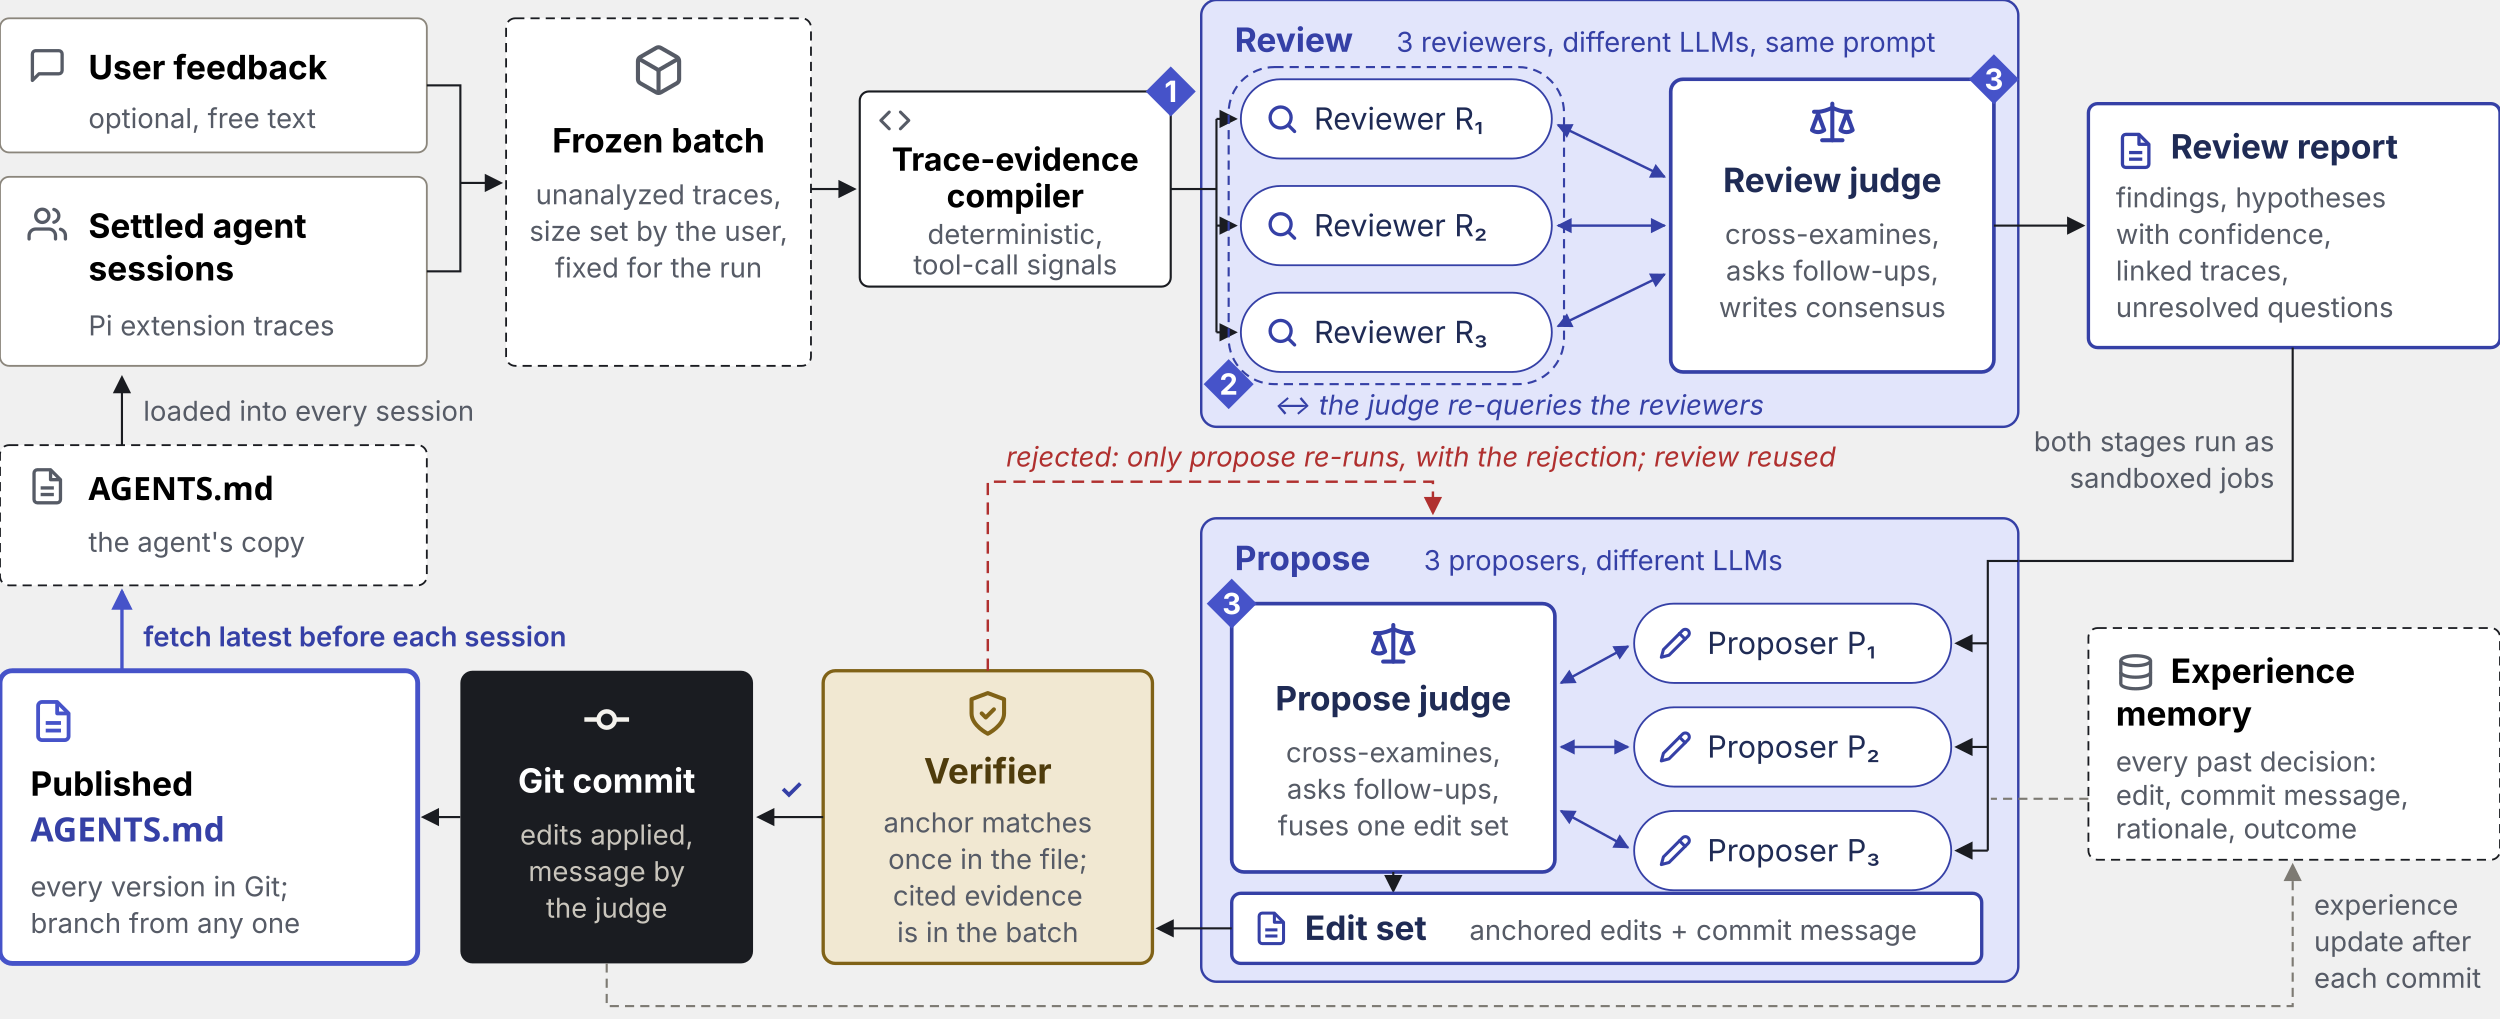
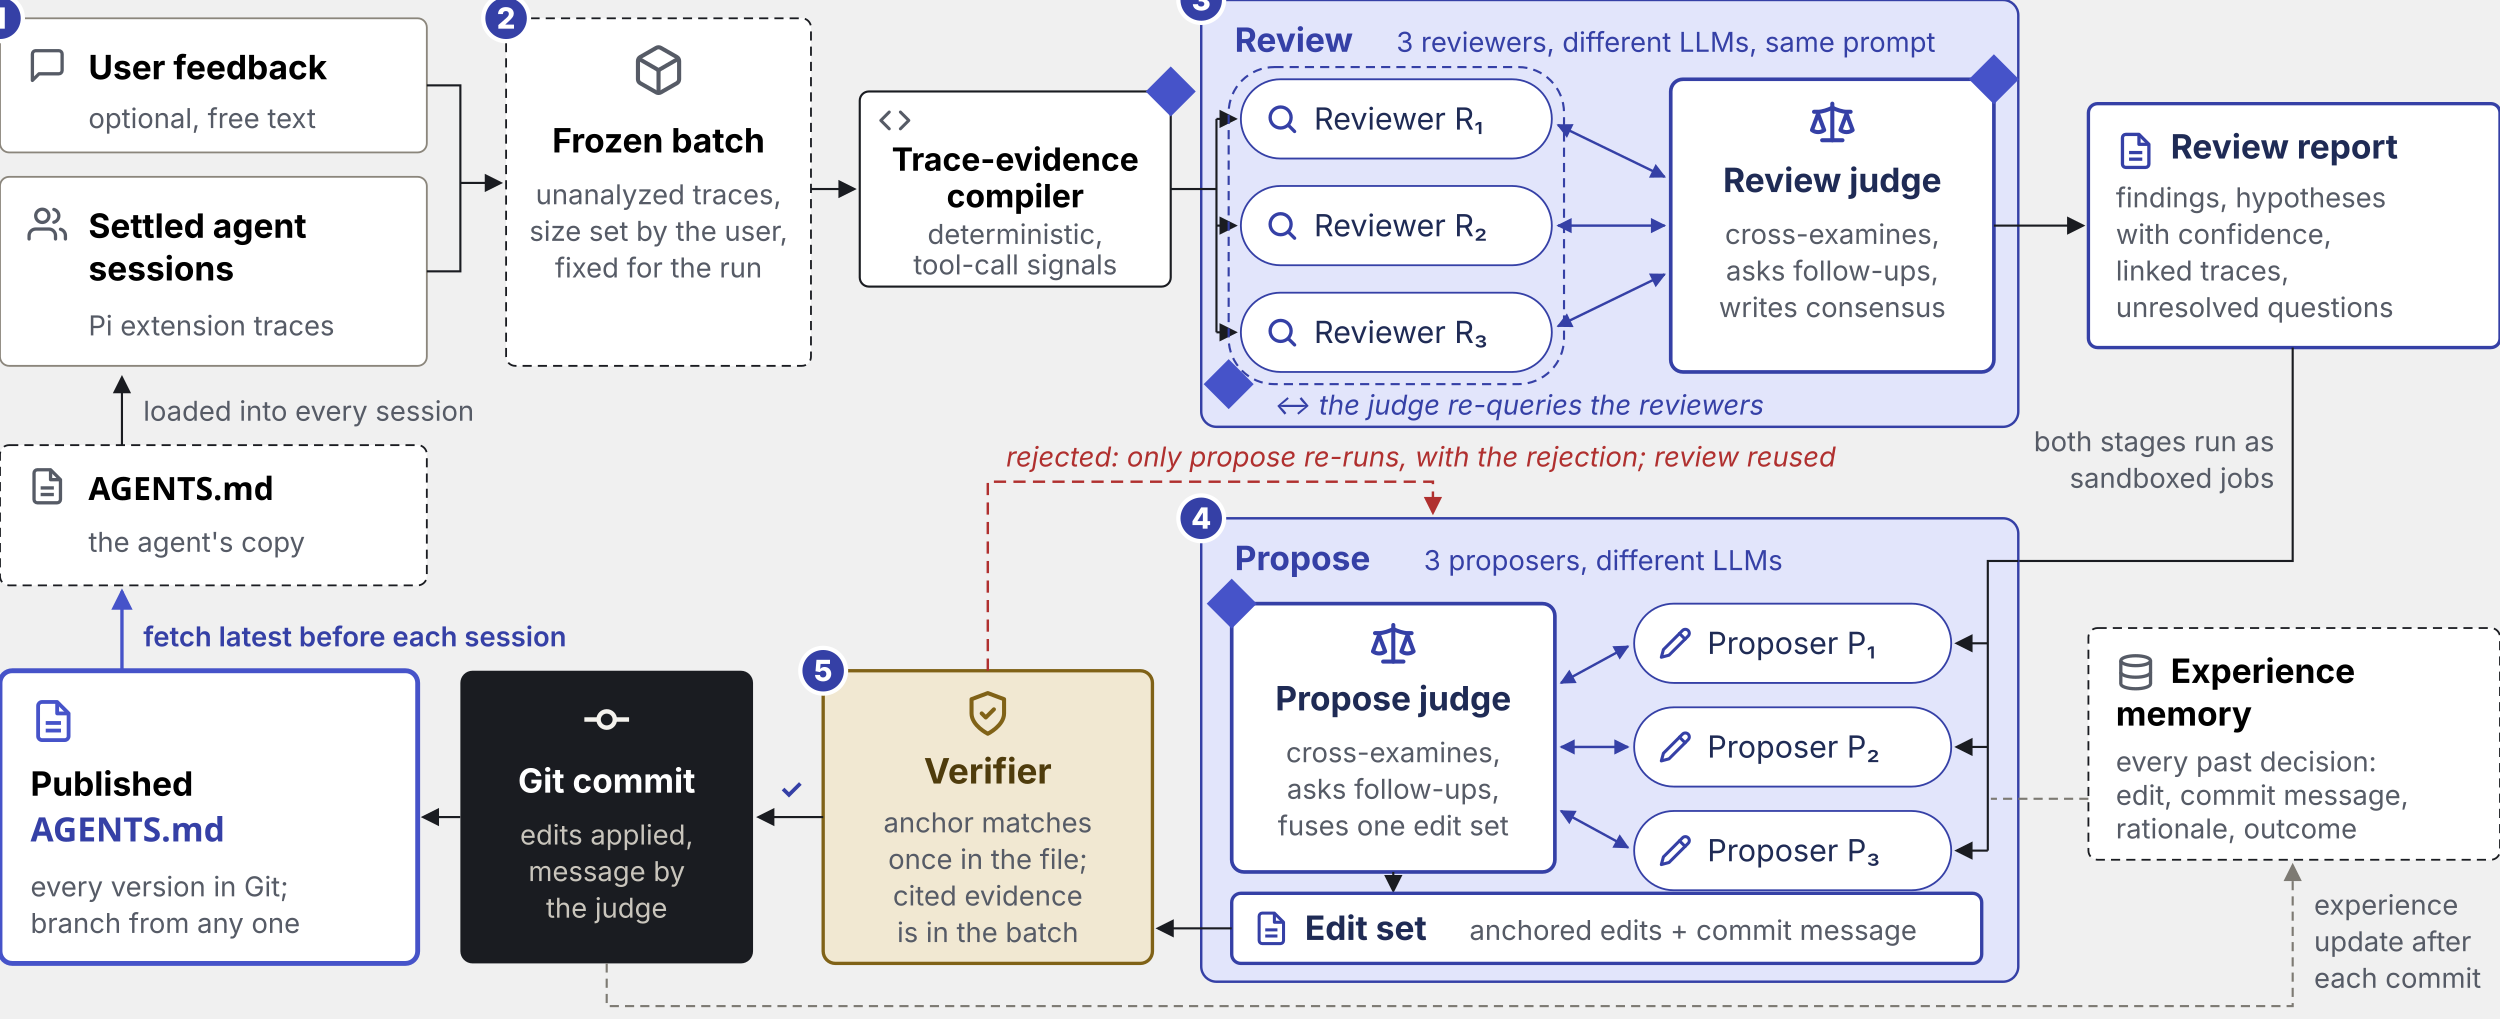
<svg viewBox="0 0 820 334" font-family="Inter" aria-label="Hone architecture">
  <defs>
    <marker id="a-ink" markerWidth="6" markerHeight="6" refX="5" refY="3" orient="auto" markerUnits="userSpaceOnUse" viewBox="0 0 6 6">
      <path d="M0,0 L6,3 L0,6 z" fill="#1a1c21" />
    </marker>
    <marker id="a-rev" markerWidth="5" markerHeight="5" refX="4.5" refY="2.5" orient="auto-start-reverse" markerUnits="userSpaceOnUse" viewBox="0 0 5 5">
      <path d="M0,0 L5,2.5 L0,5 z" fill="#3540a6" />
    </marker>
    <marker id="a-pro" markerWidth="5" markerHeight="5" refX="4.5" refY="2.5" orient="auto-start-reverse" markerUnits="userSpaceOnUse" viewBox="0 0 5 5">
      <path d="M0,0 L5,2.5 L0,5 z" fill="#3540a6" />
    </marker>
    <marker id="a-gray" markerWidth="6" markerHeight="6" refX="5" refY="3" orient="auto" markerUnits="userSpaceOnUse" viewBox="0 0 6 6">
      <path d="M0,0 L6,3 L0,6 z" fill="#7d7a73" />
    </marker>
    <marker id="a-rej" markerWidth="6" markerHeight="6" refX="5" refY="3" orient="auto" markerUnits="userSpaceOnUse" viewBox="0 0 6 6">
      <path d="M0,0 L6,3 L0,6 z" fill="#b0302f" />
    </marker>
    <marker id="a-acc" markerWidth="7" markerHeight="7" refX="6" refY="3.5" orient="auto" markerUnits="userSpaceOnUse" viewBox="0 0 7 7">
      <path d="M0,0 L7,3.5 L0,7 z" fill="#4653c9" />
    </marker>
    <symbol id="i-msg" viewBox="0 0 24 24">
      <path d="M21 15a2 2 0 0 1-2 2H7l-4 4V5a2 2 0 0 1 2-2h14a2 2 0 0 1 2 2z" fill="none" stroke="currentColor" stroke-width="2" stroke-linejoin="round" />
    </symbol>
    <symbol id="i-users" viewBox="0 0 24 24">
      <g fill="none" stroke="currentColor" stroke-width="2" stroke-linecap="round">
        <path d="M17 21v-2a4 4 0 0 0-4-4H5a4 4 0 0 0-4 4v2" />
        <circle cx="9" cy="7" r="4" />
        <path d="M23 21v-2a4 4 0 0 0-3-3.87" />
        <path d="M16 3.13a4 4 0 0 1 0 7.75" />
      </g>
    </symbol>
    <symbol id="i-pkg" viewBox="0 0 24 24">
      <g fill="none" stroke="currentColor" stroke-width="1.8" stroke-linejoin="round">
        <path d="M21 16V8a2 2 0 0 0-1-1.73l-7-4a2 2 0 0 0-2 0l-7 4A2 2 0 0 0 3 8v8a2 2 0 0 0 1 1.73l7 4a2 2 0 0 0 2 0l7-4A2 2 0 0 0 21 16z" />
        <polyline points="3.27 6.96 12 12.01 20.73 6.96" />
        <line x1="12" y1="22.08" x2="12" y2="12" />
      </g>
    </symbol>
    <symbol id="i-file" viewBox="0 0 24 24">
      <g fill="none" stroke="currentColor" stroke-width="2" stroke-linejoin="round">
        <path d="M14 2H6a2 2 0 0 0-2 2v16a2 2 0 0 0 2 2h12a2 2 0 0 0 2-2V8z" />
        <polyline points="14 2 14 8 20 8" />
        <line x1="16" y1="13" x2="8" y2="13" />
        <line x1="16" y1="17" x2="8" y2="17" />
      </g>
    </symbol>
    <symbol id="i-db" viewBox="0 0 24 24">
      <g fill="none" stroke="currentColor" stroke-width="2">
        <ellipse cx="12" cy="5" rx="9" ry="3" />
        <path d="M3 5v14c0 1.66 4.03 3 9 3s9-1.34 9-3V5" />
        <path d="M3 12c0 1.66 4.03 3 9 3s9-1.34 9-3" />
      </g>
    </symbol>
    <symbol id="i-search" viewBox="0 0 24 24">
      <g fill="none" stroke="currentColor" stroke-width="2.4" stroke-linecap="round">
        <circle cx="11" cy="11" r="7.5" />
        <line x1="21" y1="21" x2="16.65" y2="16.65" />
      </g>
    </symbol>
    <symbol id="i-scale" viewBox="0 0 24 24">
      <g fill="none" stroke="currentColor" stroke-width="2" stroke-linecap="round" stroke-linejoin="round">
        <path d="m16 16 3-8 3 8c-.87.65-1.920 1-3 1s-2.13-.35-3-1Z" />
        <path d="m2 16 3-8 3 8c-.87.65-1.92 1-3 1s-2.13-.35-3-1Z" />
        <path d="M7 21h10" />
        <path d="M12 3v18" />
        <path d="M3 7h2c2 0 5-1 7-2 2 1 5 2 7 2h2" />
      </g>
    </symbol>
    <symbol id="i-pen" viewBox="0 0 24 24">
      <g fill="none" stroke="currentColor" stroke-width="2.2" stroke-linecap="round" stroke-linejoin="round">
        <path d="M17 3a2.85 2.83 0 1 1 4 4L7.5 20.5 2 22l1.5-5.5Z" />
        <path d="m15 5 4 4" />
      </g>
    </symbol>
    <symbol id="i-shield" viewBox="0 0 24 24">
      <g fill="none" stroke="currentColor" stroke-width="2" stroke-linecap="round" stroke-linejoin="round">
        <path d="M12 22s8-4 8-10V5l-8-3-8 3v7c0 6 8 10 8 10z" />
        <path d="m9 12 2 2 4-4" />
      </g>
    </symbol>
    <symbol id="i-git" viewBox="0 0 24 24">
      <g fill="none" stroke="currentColor" stroke-width="2.2">
        <circle cx="12" cy="12" r="4" />
        <line x1="1" y1="12" x2="8" y2="12" />
        <line x1="16" y1="12" x2="23" y2="12" />
      </g>
    </symbol>
    <symbol id="i-code" viewBox="0 0 24 24">
      <g fill="none" stroke="currentColor" stroke-width="2.2" stroke-linecap="round" stroke-linejoin="round">
        <polyline points="16 18 22 12 16 6" />
        <polyline points="8 6 2 12 8 18" />
      </g>
    </symbol>
    <g id="mine">
      <rect x="-5.8" y="-5.8" width="11.6" height="11.6" transform="rotate(45)" fill="#4653c9" />
+     </g>
+     <g id="stg">
+       <circle r="7.5" fill="#3540a6" stroke="#ffffff" stroke-width="1.4" />
    </g>
  </defs>
  <rect x="0" y="6" width="140" height="44" rx="3" fill="#ffffff" stroke="#8b867c" stroke-width="0.6" />
  <use href="#i-msg" x="9" y="15" width="13" height="13" style="color:#565b66" />
  <text x="29" y="26" font-size="11" font-weight="700">User feedback</text>
  <text x="29" y="42" font-size="9" fill="#565b66">optional, free text</text>
  <rect x="0" y="58" width="140" height="62" rx="3" fill="#ffffff" stroke="#8b867c" stroke-width="0.6" />
  <use href="#i-users" x="9" y="67" width="13" height="13" style="color:#565b66" />
  <text x="29" y="78" font-size="11" font-weight="700">Settled agent</text>
  <text x="29" y="92" font-size="11" font-weight="700">sessions</text>
  <text x="29" y="110" font-size="9" fill="#565b66">Pi extension traces</text>
  <path d="M140 28 H151 V89 H140" fill="none" stroke="#1a1c21" stroke-width="0.7" />
  <line x1="151" y1="60" x2="164" y2="60" stroke="#1a1c21" stroke-width="0.7" marker-end="url(#a-ink)" />
  <rect x="166" y="6" width="100" height="114" rx="3" fill="#ffffff" stroke="#1a1c21" stroke-width="0.6" stroke-dasharray="3 2" />
  <use href="#i-pkg" x="207" y="14" width="18" height="18" style="color:#565b66" />
  <text x="216" y="50" font-size="11" font-weight="700" text-anchor="middle">Frozen batch</text>
  <text x="216" y="67" font-size="9" fill="#565b66" text-anchor="middle">unanalyzed traces,</text>
  <text x="216" y="79" font-size="9" fill="#565b66" text-anchor="middle">size set by the user,</text>
  <text x="216" y="91" font-size="9" fill="#565b66" text-anchor="middle">fixed for the run</text>
  <line x1="266" y1="62" x2="280" y2="62" stroke="#1a1c21" stroke-width="0.7" marker-end="url(#a-ink)" />
  <rect x="282" y="30" width="102" height="64" rx="3" fill="#ffffff" stroke="#1a1c21" stroke-width="0.7" />
  <use href="#i-code" x="288" y="34" width="11" height="11" style="color:#565b66" />
  <text x="333" y="56" font-size="10.5" font-weight="700" text-anchor="middle">Trace-evidence</text>
  <text x="333" y="68" font-size="10.5" font-weight="700" text-anchor="middle">compiler</text>
  <text x="333" y="80" font-size="9" fill="#565b66" text-anchor="middle">deterministic,</text>
  <text x="333" y="90" font-size="9" fill="#565b66" text-anchor="middle">tool-call signals</text>
  <use href="#mine" x="384" y="30" />
-   <text x="384" y="33.45" font-size="9.6" font-weight="700" fill="#fff" text-anchor="middle">1</text>
  <rect x="394" y="0" width="268" height="140" rx="5" fill="#e2e5fb" stroke="#3540a6" stroke-width="0.8" />
  <text x="405" y="17" font-size="11" font-weight="700" fill="#3540a6">Review</text>
  <text x="458" y="17" font-size="9" fill="#3540a6">3 reviewers, different LLMs, same prompt</text>
  <line x1="384" y1="62" x2="399" y2="62" stroke="#1a1c21" stroke-width="0.7" />
  <path d="M399 39 V109" fill="none" stroke="#1a1c21" stroke-width="0.7" />
  <line x1="399" y1="39" x2="405" y2="39" stroke="#1a1c21" stroke-width="0.7" marker-end="url(#a-ink)" />
  <line x1="399" y1="74" x2="405" y2="74" stroke="#1a1c21" stroke-width="0.7" marker-end="url(#a-ink)" />
  <line x1="399" y1="109" x2="405" y2="109" stroke="#1a1c21" stroke-width="0.7" marker-end="url(#a-ink)" />
  <g font-size="10">
    <rect x="407" y="26" width="102" height="26" rx="13" fill="#fff" stroke="#3540a6" stroke-width="0.6" />
    <use href="#i-search" x="415" y="33.5" width="11" height="11" style="color:#3540a6" />
    <text x="431" y="42.5" fill="#1f2b55">Reviewer R₁</text>
    <rect x="407" y="61" width="102" height="26" rx="13" fill="#fff" stroke="#3540a6" stroke-width="0.6" />
    <use href="#i-search" x="415" y="68.5" width="11" height="11" style="color:#3540a6" />
    <text x="431" y="77.5" fill="#1f2b55">Reviewer R₂</text>
    <rect x="407" y="96" width="102" height="26" rx="13" fill="#fff" stroke="#3540a6" stroke-width="0.6" />
    <use href="#i-search" x="415" y="103.5" width="11" height="11" style="color:#3540a6" />
    <text x="431" y="112.5" fill="#1f2b55">Reviewer R₃</text>
  </g>
  <rect x="403" y="22" width="110" height="104" rx="15" fill="none" stroke="#3540a6" stroke-width="0.7" stroke-dasharray="3 2" />
  <use href="#mine" x="403" y="126" />
-   <text x="403" y="129.45" font-size="9.6" font-weight="700" fill="#fff" text-anchor="middle">2</text>
  <g stroke="#3540a6" stroke-width="0.8" fill="none" marker-start="url(#a-rev)" marker-end="url(#a-rev)">
    <line x1="511" y1="41" x2="546" y2="58" />
    <line x1="511" y1="74" x2="546" y2="74" />
    <line x1="511" y1="107" x2="546" y2="90" />
  </g>
  <rect x="548" y="26" width="106" height="96" rx="4" fill="#fff" stroke="#3540a6" stroke-width="1.2" />
  <use href="#i-scale" x="593" y="32" width="16" height="16" style="color:#3540a6" />
  <text x="601" y="63" font-size="11" font-weight="700" text-anchor="middle" fill="#1f2b55">Review judge</text>
  <text x="601" y="80" font-size="9" text-anchor="middle" fill="#565b66">cross-examines,</text>
  <text x="601" y="92" font-size="9" text-anchor="middle" fill="#565b66">asks follow-ups,</text>
  <text x="601" y="104" font-size="9" text-anchor="middle" fill="#565b66">writes consensus</text>
  <use href="#mine" x="654" y="26" />
-   <text x="654" y="29.45" font-size="9.6" font-weight="700" fill="#fff" text-anchor="middle">3</text>
  <text x="418" y="136" font-size="9" font-style="italic" fill="#3540a6">↔ the judge re-queries the reviewers</text>
  <line x1="654" y1="74" x2="683" y2="74" stroke="#1a1c21" stroke-width="0.7" marker-end="url(#a-ink)" />
  <rect x="685" y="34" width="135" height="80" rx="3" fill="#fff" stroke="#3540a6" stroke-width="1.1" />
  <use href="#i-file" x="694" y="43" width="13" height="13" style="color:#3540a6" />
  <text x="712" y="52" font-size="11" font-weight="700" fill="#1f2b55">Review report</text>
  <text x="694" y="68" font-size="9" fill="#565b66">findings, hypotheses</text>
  <text x="694" y="80" font-size="9" fill="#565b66">with confidence,</text>
  <text x="694" y="92" font-size="9" fill="#565b66">linked traces,</text>
  <text x="694" y="104" font-size="9" fill="#565b66">unresolved questions</text>
  <text x="746" y="148" font-size="9" fill="#565b66" text-anchor="end">both stages run as</text>
  <text x="746" y="160" font-size="9" fill="#565b66" text-anchor="end">sandboxed jobs</text>
  <path d="M752 114 V184 H652 V279" fill="none" stroke="#1a1c21" stroke-width="0.7" />
  <rect x="394" y="170" width="268" height="152" rx="5" fill="#e2e5fb" stroke="#3540a6" stroke-width="0.8" />
  <path d="M662 184 H652 V279" fill="none" stroke="#1a1c21" stroke-width="0.7" />
  <line x1="652" y1="211" x2="642" y2="211" stroke="#1a1c21" stroke-width="0.7" marker-end="url(#a-ink)" />
  <line x1="652" y1="245" x2="642" y2="245" stroke="#1a1c21" stroke-width="0.7" marker-end="url(#a-ink)" />
  <line x1="652" y1="279" x2="642" y2="279" stroke="#1a1c21" stroke-width="0.7" marker-end="url(#a-ink)" />
  <text x="405" y="187" font-size="11" font-weight="700" fill="#3540a6">Propose</text>
  <text x="467" y="187" font-size="9" fill="#3540a6">3 proposers, different LLMs</text>
  <g font-size="10">
    <rect x="536" y="198" width="104" height="26" rx="13" fill="#fff" stroke="#3540a6" stroke-width="0.6" />
    <use href="#i-pen" x="544" y="205.5" width="11" height="11" style="color:#3540a6" />
    <text x="560" y="214.5" fill="#1f2b55">Proposer P₁</text>
    <rect x="536" y="232" width="104" height="26" rx="13" fill="#fff" stroke="#3540a6" stroke-width="0.6" />
    <use href="#i-pen" x="544" y="239.5" width="11" height="11" style="color:#3540a6" />
    <text x="560" y="248.5" fill="#1f2b55">Proposer P₂</text>
    <rect x="536" y="266" width="104" height="26" rx="13" fill="#fff" stroke="#3540a6" stroke-width="0.6" />
    <use href="#i-pen" x="544" y="273.5" width="11" height="11" style="color:#3540a6" />
    <text x="560" y="282.5" fill="#1f2b55">Proposer P₃</text>
  </g>
  <g stroke="#3540a6" stroke-width="0.8" fill="none" marker-start="url(#a-pro)" marker-end="url(#a-pro)">
    <line x1="534" y1="212" x2="512" y2="224" />
    <line x1="534" y1="245" x2="512" y2="245" />
    <line x1="534" y1="278" x2="512" y2="266" />
  </g>
  <rect x="404" y="198" width="106" height="88" rx="4" fill="#fff" stroke="#3540a6" stroke-width="1.2" />
  <use href="#i-scale" x="449" y="203" width="16" height="16" style="color:#3540a6" />
  <text x="457" y="233" font-size="11" font-weight="700" text-anchor="middle" fill="#1f2b55">Propose judge</text>
  <text x="457" y="250" font-size="9" text-anchor="middle" fill="#565b66">cross-examines,</text>
  <text x="457" y="262" font-size="9" text-anchor="middle" fill="#565b66">asks follow-ups,</text>
  <text x="457" y="274" font-size="9" text-anchor="middle" fill="#565b66">fuses one edit set</text>
  <use href="#mine" x="404" y="198" />
-   <text x="404" y="201.45" font-size="9.6" font-weight="700" fill="#fff" text-anchor="middle">3</text>
  <line x1="457" y1="286" x2="457" y2="292" stroke="#1a1c21" stroke-width="0.7" marker-end="url(#a-ink)" />
  <rect x="404" y="293" width="246" height="23" rx="3" fill="#fff" stroke="#3540a6" stroke-width="1.1" />
  <use href="#i-file" x="411" y="298.5" width="12" height="12" style="color:#3540a6" />
  <text x="428" y="308.3" font-size="11" font-weight="700" fill="#1f2b55">Edit set</text>
  <text x="482" y="308.3" font-size="9" fill="#565b66">anchored edits + commit message</text>
  <rect x="685" y="206" width="135" height="76" rx="3" fill="#ffffff" stroke="#1a1c21" stroke-width="0.6" stroke-dasharray="3 2" />
  <use href="#i-db" x="694" y="214" width="13" height="13" style="color:#565b66" />
  <text x="712" y="224" font-size="11" font-weight="700">Experience</text>
  <text x="694" y="238" font-size="11" font-weight="700">memory</text>
  <text x="694" y="253" font-size="9" fill="#565b66">every past decision:</text>
  <text x="694" y="264" font-size="9" fill="#565b66">edit, commit message,</text>
  <text x="694" y="275" font-size="9" fill="#565b66">rationale, outcome</text>
  <line x1="685" y1="262" x2="653" y2="262" stroke="#7d7a73" stroke-width="0.7" stroke-dasharray="3 2" />
  <path d="M404 304.5 H380" fill="none" stroke="#1a1c21" stroke-width="0.7" marker-end="url(#a-ink)" />
  <rect x="270" y="220" width="108" height="96" rx="4" fill="#f1e8d2" stroke="#806217" stroke-width="1.1" />
  <use href="#i-shield" x="316" y="226" width="16" height="16" style="color:#806217" />
  <text x="324" y="257" font-size="11.5" font-weight="700" text-anchor="middle" fill="#4f3c0c">Verifier</text>
  <text x="324" y="273" font-size="9" text-anchor="middle" fill="#565b66">anchor matches</text>
  <text x="324" y="285" font-size="9" text-anchor="middle" fill="#565b66">once in the file;</text>
  <text x="324" y="297" font-size="9" text-anchor="middle" fill="#565b66">cited evidence</text>
  <text x="324" y="309" font-size="9" text-anchor="middle" fill="#565b66">is in the batch</text>
  <path d="M324 220 V158 H470 V168" fill="none" stroke="#b0302f" stroke-width="0.8" stroke-dasharray="4 2.4" marker-end="url(#a-rej)" />
  <text x="330" y="153" font-size="9" font-style="italic" fill="#b0302f">rejected: only propose re-runs, with the rejection; review reused</text>
  <line x1="270" y1="268" x2="249" y2="268" stroke="#1a1c21" stroke-width="0.7" marker-end="url(#a-ink)" />
  <text x="259.5" y="262" font-size="9" font-weight="700" fill="#3540a6" text-anchor="middle">✓</text>
  <rect x="151" y="220" width="96" height="96" rx="4" fill="#1a1c21" />
  <use href="#i-git" x="191" y="228" width="16" height="16" style="color:#f4f2ed" />
  <text x="199" y="260" font-size="11" font-weight="700" text-anchor="middle" fill="#fff">Git commit</text>
  <text x="199" y="277" font-size="9" text-anchor="middle" fill="#c9c5bc">edits applied,</text>
  <text x="199" y="289" font-size="9" text-anchor="middle" fill="#c9c5bc">message by</text>
  <text x="199" y="301" font-size="9" text-anchor="middle" fill="#c9c5bc">the judge</text>
  <line x1="151" y1="268" x2="139" y2="268" stroke="#1a1c21" stroke-width="0.7" marker-end="url(#a-ink)" />
  <rect x="0" y="220" width="137" height="96" rx="4" fill="#fff" stroke="#4653c9" stroke-width="1.6" />
  <use href="#i-file" x="10" y="229" width="15" height="15" style="color:#4653c9" />
  <text x="10" y="261" font-size="11" font-weight="700">Published</text>
  <text x="10" y="276" font-family="JetBrains Mono" font-size="11" font-weight="700" fill="#3540a6">AGENTS.md</text>
  <text x="10" y="294" font-size="9" fill="#565b66">every version in Git;</text>
  <text x="10" y="306" font-size="9" fill="#565b66">branch from any one</text>
  <line x1="40" y1="220" x2="40" y2="194" stroke="#4653c9" stroke-width="1.1" marker-end="url(#a-acc)" />
  <text x="47" y="212" font-size="9" fill="#3540a6" font-weight="600">fetch latest before each session</text>
  <rect x="0" y="146" width="140" height="46" rx="3" fill="#ffffff" stroke="#1a1c21" stroke-width="0.6" stroke-dasharray="3 2" />
  <use href="#i-file" x="9" y="153" width="13" height="13" style="color:#565b66" />
  <text x="29" y="164" font-family="JetBrains Mono" font-size="10.5" font-weight="700">AGENTS.md</text>
  <text x="29" y="181" font-size="9" fill="#565b66">the agent's copy</text>
  <line x1="40" y1="146" x2="40" y2="124" stroke="#1a1c21" stroke-width="0.7" marker-end="url(#a-ink)" />
  <text x="47" y="138" font-size="9" fill="#565b66">loaded into every session</text>
  <path d="M199 316 V330 H752 V284" fill="none" stroke="#7d7a73" stroke-width="0.7" stroke-dasharray="3 2" marker-end="url(#a-gray)" />
  <text x="759" y="300" font-size="9" fill="#565b66">experience</text>
  <text x="759" y="312" font-size="9" fill="#565b66">update after</text>
  <text x="759" y="324" font-size="9" fill="#565b66">each commit</text>
+   <use href="#stg" x="0" y="6" />
+   <text x="0" y="9.4" font-size="9.6" font-weight="800" fill="#fff" text-anchor="middle">1</text>
+   <use href="#stg" x="166" y="6" />
+   <text x="166" y="9.4" font-size="9.6" font-weight="800" fill="#fff" text-anchor="middle">2</text>
+   <use href="#stg" x="394" y="0" />
+   <text x="394" y="3.4" font-size="9.6" font-weight="800" fill="#fff" text-anchor="middle">3</text>
+   <use href="#stg" x="394" y="170" />
+   <text x="394" y="173.4" font-size="9.6" font-weight="800" fill="#fff" text-anchor="middle">4</text>
+   <use href="#stg" x="270" y="220" />
+   <text x="270" y="223.4" font-size="9.6" font-weight="800" fill="#fff" text-anchor="middle">5</text>
</svg>
